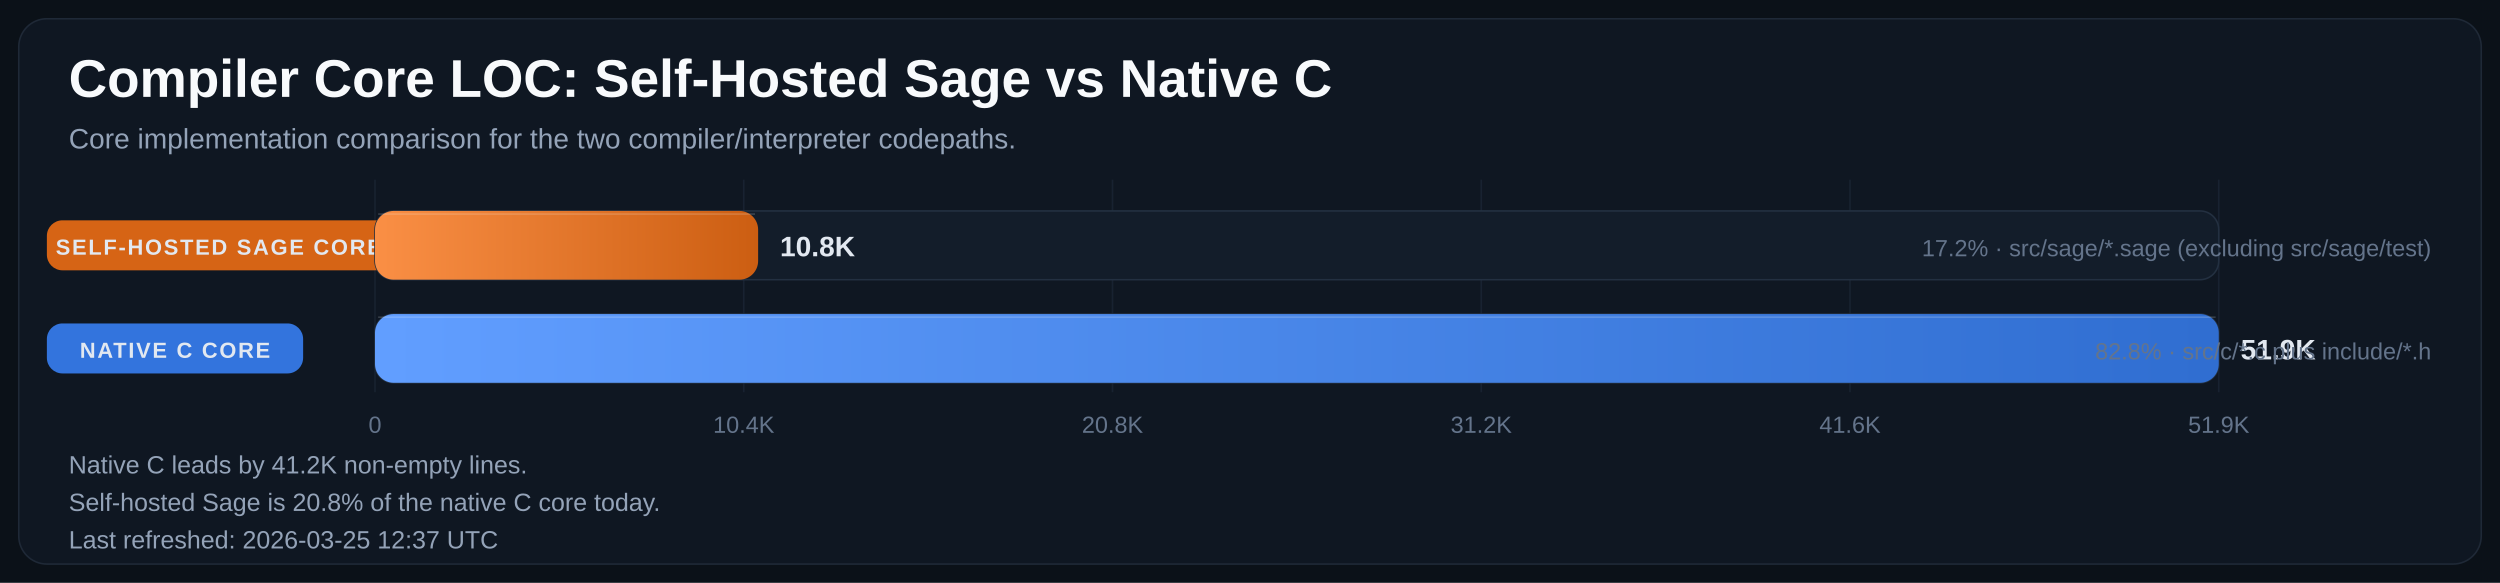
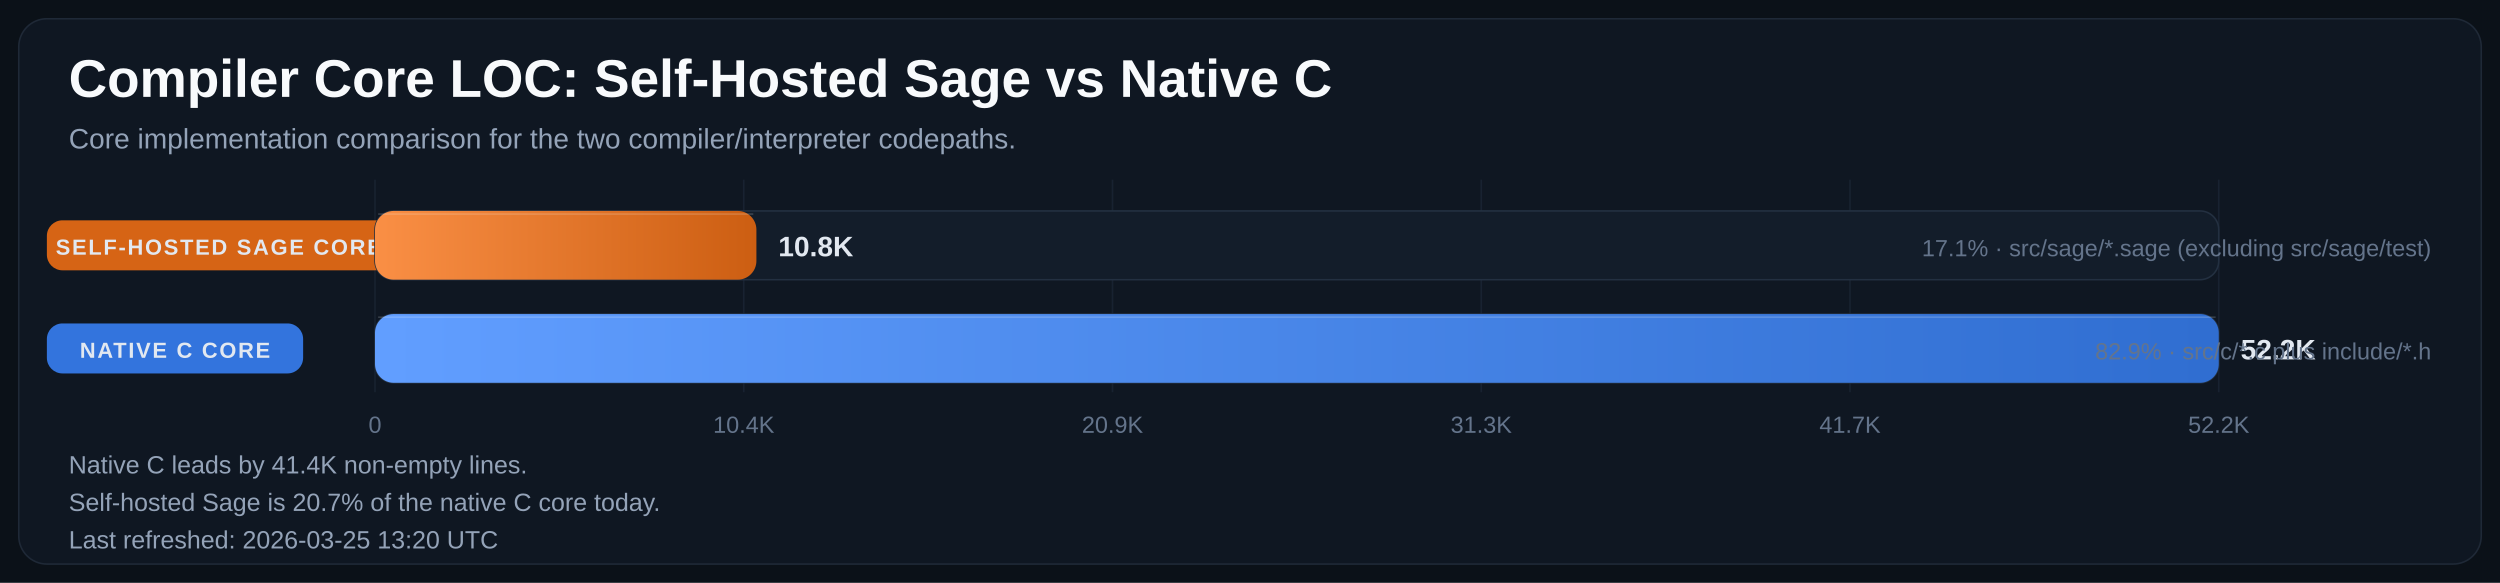
<svg xmlns="http://www.w3.org/2000/svg" width="1600" height="373" viewBox="0 0 1600 373" role="img" aria-labelledby="title desc">
  <defs>
    <linearGradient id="bar-gradient-0" x1="0%" y1="0%" x2="100%" y2="0%">
      <stop offset="0%" stop-color="#FA8F45" />
      <stop offset="100%" stop-color="#CC5E12" />
    </linearGradient>
    <linearGradient id="bar-gradient-1" x1="0%" y1="0%" x2="100%" y2="0%">
      <stop offset="0%" stop-color="#619EFF" />
      <stop offset="100%" stop-color="#306ED1" />
    </linearGradient>
  </defs>
  <rect width="100%" height="100%" fill="#0B1118" />
  <rect x="12" y="12" width="1576" height="349" rx="18" fill="#0F1722" stroke="#1F2937" />
  <text x="44" y="62" fill="#F8FAFC" font-size="34" font-family="Segoe UI, Arial, sans-serif" font-weight="700">Compiler Core LOC: Self-Hosted Sage vs Native C</text>
  <text x="44" y="95" fill="#94A3B8" font-size="18" font-family="Segoe UI, Arial, sans-serif">Core implementation comparison for the two compiler/interpreter codepaths.</text>
  <line x1="240.0" y1="115" x2="240.0" y2="251" stroke="#182231" stroke-width="1" />
  <text x="240.0" y="277" text-anchor="middle" fill="#64748B" font-size="15" font-family="Segoe UI, Arial, sans-serif">0</text>
  <line x1="476.0" y1="115" x2="476.0" y2="251" stroke="#182231" stroke-width="1" />
  <text x="476.0" y="277" text-anchor="middle" fill="#64748B" font-size="15" font-family="Segoe UI, Arial, sans-serif">10.4K</text>
  <line x1="712.0" y1="115" x2="712.0" y2="251" stroke="#182231" stroke-width="1" />
-   <text x="712.0" y="277" text-anchor="middle" fill="#64748B" font-size="15" font-family="Segoe UI, Arial, sans-serif">20.8K</text>
+   <text x="712.0" y="277" text-anchor="middle" fill="#64748B" font-size="15" font-family="Segoe UI, Arial, sans-serif">20.9K</text>
  <line x1="948.0" y1="115" x2="948.0" y2="251" stroke="#182231" stroke-width="1" />
-   <text x="948.0" y="277" text-anchor="middle" fill="#64748B" font-size="15" font-family="Segoe UI, Arial, sans-serif">31.2K</text>
+   <text x="948.0" y="277" text-anchor="middle" fill="#64748B" font-size="15" font-family="Segoe UI, Arial, sans-serif">31.3K</text>
  <line x1="1184.0" y1="115" x2="1184.0" y2="251" stroke="#182231" stroke-width="1" />
-   <text x="1184.0" y="277" text-anchor="middle" fill="#64748B" font-size="15" font-family="Segoe UI, Arial, sans-serif">41.6K</text>
+   <text x="1184.0" y="277" text-anchor="middle" fill="#64748B" font-size="15" font-family="Segoe UI, Arial, sans-serif">41.7K</text>
  <line x1="1420.0" y1="115" x2="1420.0" y2="251" stroke="#182231" stroke-width="1" />
-   <text x="1420.0" y="277" text-anchor="middle" fill="#64748B" font-size="15" font-family="Segoe UI, Arial, sans-serif">51.9K</text>
+   <text x="1420.0" y="277" text-anchor="middle" fill="#64748B" font-size="15" font-family="Segoe UI, Arial, sans-serif">52.2K</text>
  <rect x="30" y="141.0" width="220" height="32" rx="10" fill="#E06814" opacity="0.95" />
  <text x="140.0" y="163.0" text-anchor="middle" fill="#E2E8F0" font-size="14" font-family="Segoe UI, Arial, sans-serif" font-weight="700" letter-spacing="1.1">SELF-HOSTED SAGE CORE</text>
  <rect x="240" y="135" width="1180" height="44" rx="12" fill="#131D2A" stroke="#233041" />
-   <rect x="240" y="135" width="245.2" height="44" rx="12" fill="url(#bar-gradient-0)" />
-   <line x1="242.0" y1="137.0" x2="483.2" y2="137.0" stroke="#F8FAFC" stroke-opacity="0.18" />
-   <text x="499.2" y="164.0" fill="#E2E8F0" font-size="18" font-family="Segoe UI, Arial, sans-serif" font-weight="700">10.8K</text>
-   <text x="1556" y="164.0" text-anchor="end" fill="#64748B" font-size="15" font-family="Segoe UI, Arial, sans-serif">17.2% · src/sage/*.sage (excluding src/sage/test)</text>
+   <rect x="240" y="135" width="244.1" height="44" rx="12" fill="url(#bar-gradient-0)" />
+   <line x1="242.0" y1="137.0" x2="482.1" y2="137.0" stroke="#F8FAFC" stroke-opacity="0.18" />
+   <text x="498.1" y="164.0" fill="#E2E8F0" font-size="18" font-family="Segoe UI, Arial, sans-serif" font-weight="700">10.8K</text>
+   <text x="1556" y="164.0" text-anchor="end" fill="#64748B" font-size="15" font-family="Segoe UI, Arial, sans-serif">17.1% · src/sage/*.sage (excluding src/sage/test)</text>
  <rect x="30" y="207.0" width="164" height="32" rx="10" fill="#3479E6" opacity="0.95" />
  <text x="112.0" y="229.0" text-anchor="middle" fill="#E2E8F0" font-size="14" font-family="Segoe UI, Arial, sans-serif" font-weight="700" letter-spacing="1.1">NATIVE C CORE</text>
  <rect x="240" y="201" width="1180" height="44" rx="12" fill="#131D2A" stroke="#233041" />
  <rect x="240" y="201" width="1180.0" height="44" rx="12" fill="url(#bar-gradient-1)" />
  <line x1="242.0" y1="203.0" x2="1418.0" y2="203.0" stroke="#F8FAFC" stroke-opacity="0.18" />
-   <text x="1434.0" y="230.0" fill="#E2E8F0" font-size="18" font-family="Segoe UI, Arial, sans-serif" font-weight="700">51.9K</text>
-   <text x="1556" y="230.0" text-anchor="end" fill="#64748B" font-size="15" font-family="Segoe UI, Arial, sans-serif">82.8% · src/c/*.c plus include/*.h</text>
-   <text x="44" y="303" fill="#94A3B8" font-size="16" font-family="Segoe UI, Arial, sans-serif">Native C leads by 41.2K non-empty lines.</text>
-   <text x="44" y="327" fill="#94A3B8" font-size="16" font-family="Segoe UI, Arial, sans-serif">Self-hosted Sage is 20.8% of the native C core today.</text>
-   <text x="44" y="351" fill="#94A3B8" font-size="16" font-family="Segoe UI, Arial, sans-serif">Last refreshed: 2026-03-25 12:37 UTC</text>
+   <text x="1434.0" y="230.0" fill="#E2E8F0" font-size="18" font-family="Segoe UI, Arial, sans-serif" font-weight="700">52.2K</text>
+   <text x="1556" y="230.0" text-anchor="end" fill="#64748B" font-size="15" font-family="Segoe UI, Arial, sans-serif">82.9% · src/c/*.c plus include/*.h</text>
+   <text x="44" y="303" fill="#94A3B8" font-size="16" font-family="Segoe UI, Arial, sans-serif">Native C leads by 41.4K non-empty lines.</text>
+   <text x="44" y="327" fill="#94A3B8" font-size="16" font-family="Segoe UI, Arial, sans-serif">Self-hosted Sage is 20.7% of the native C core today.</text>
+   <text x="44" y="351" fill="#94A3B8" font-size="16" font-family="Segoe UI, Arial, sans-serif">Last refreshed: 2026-03-25 13:20 UTC</text>
</svg>
